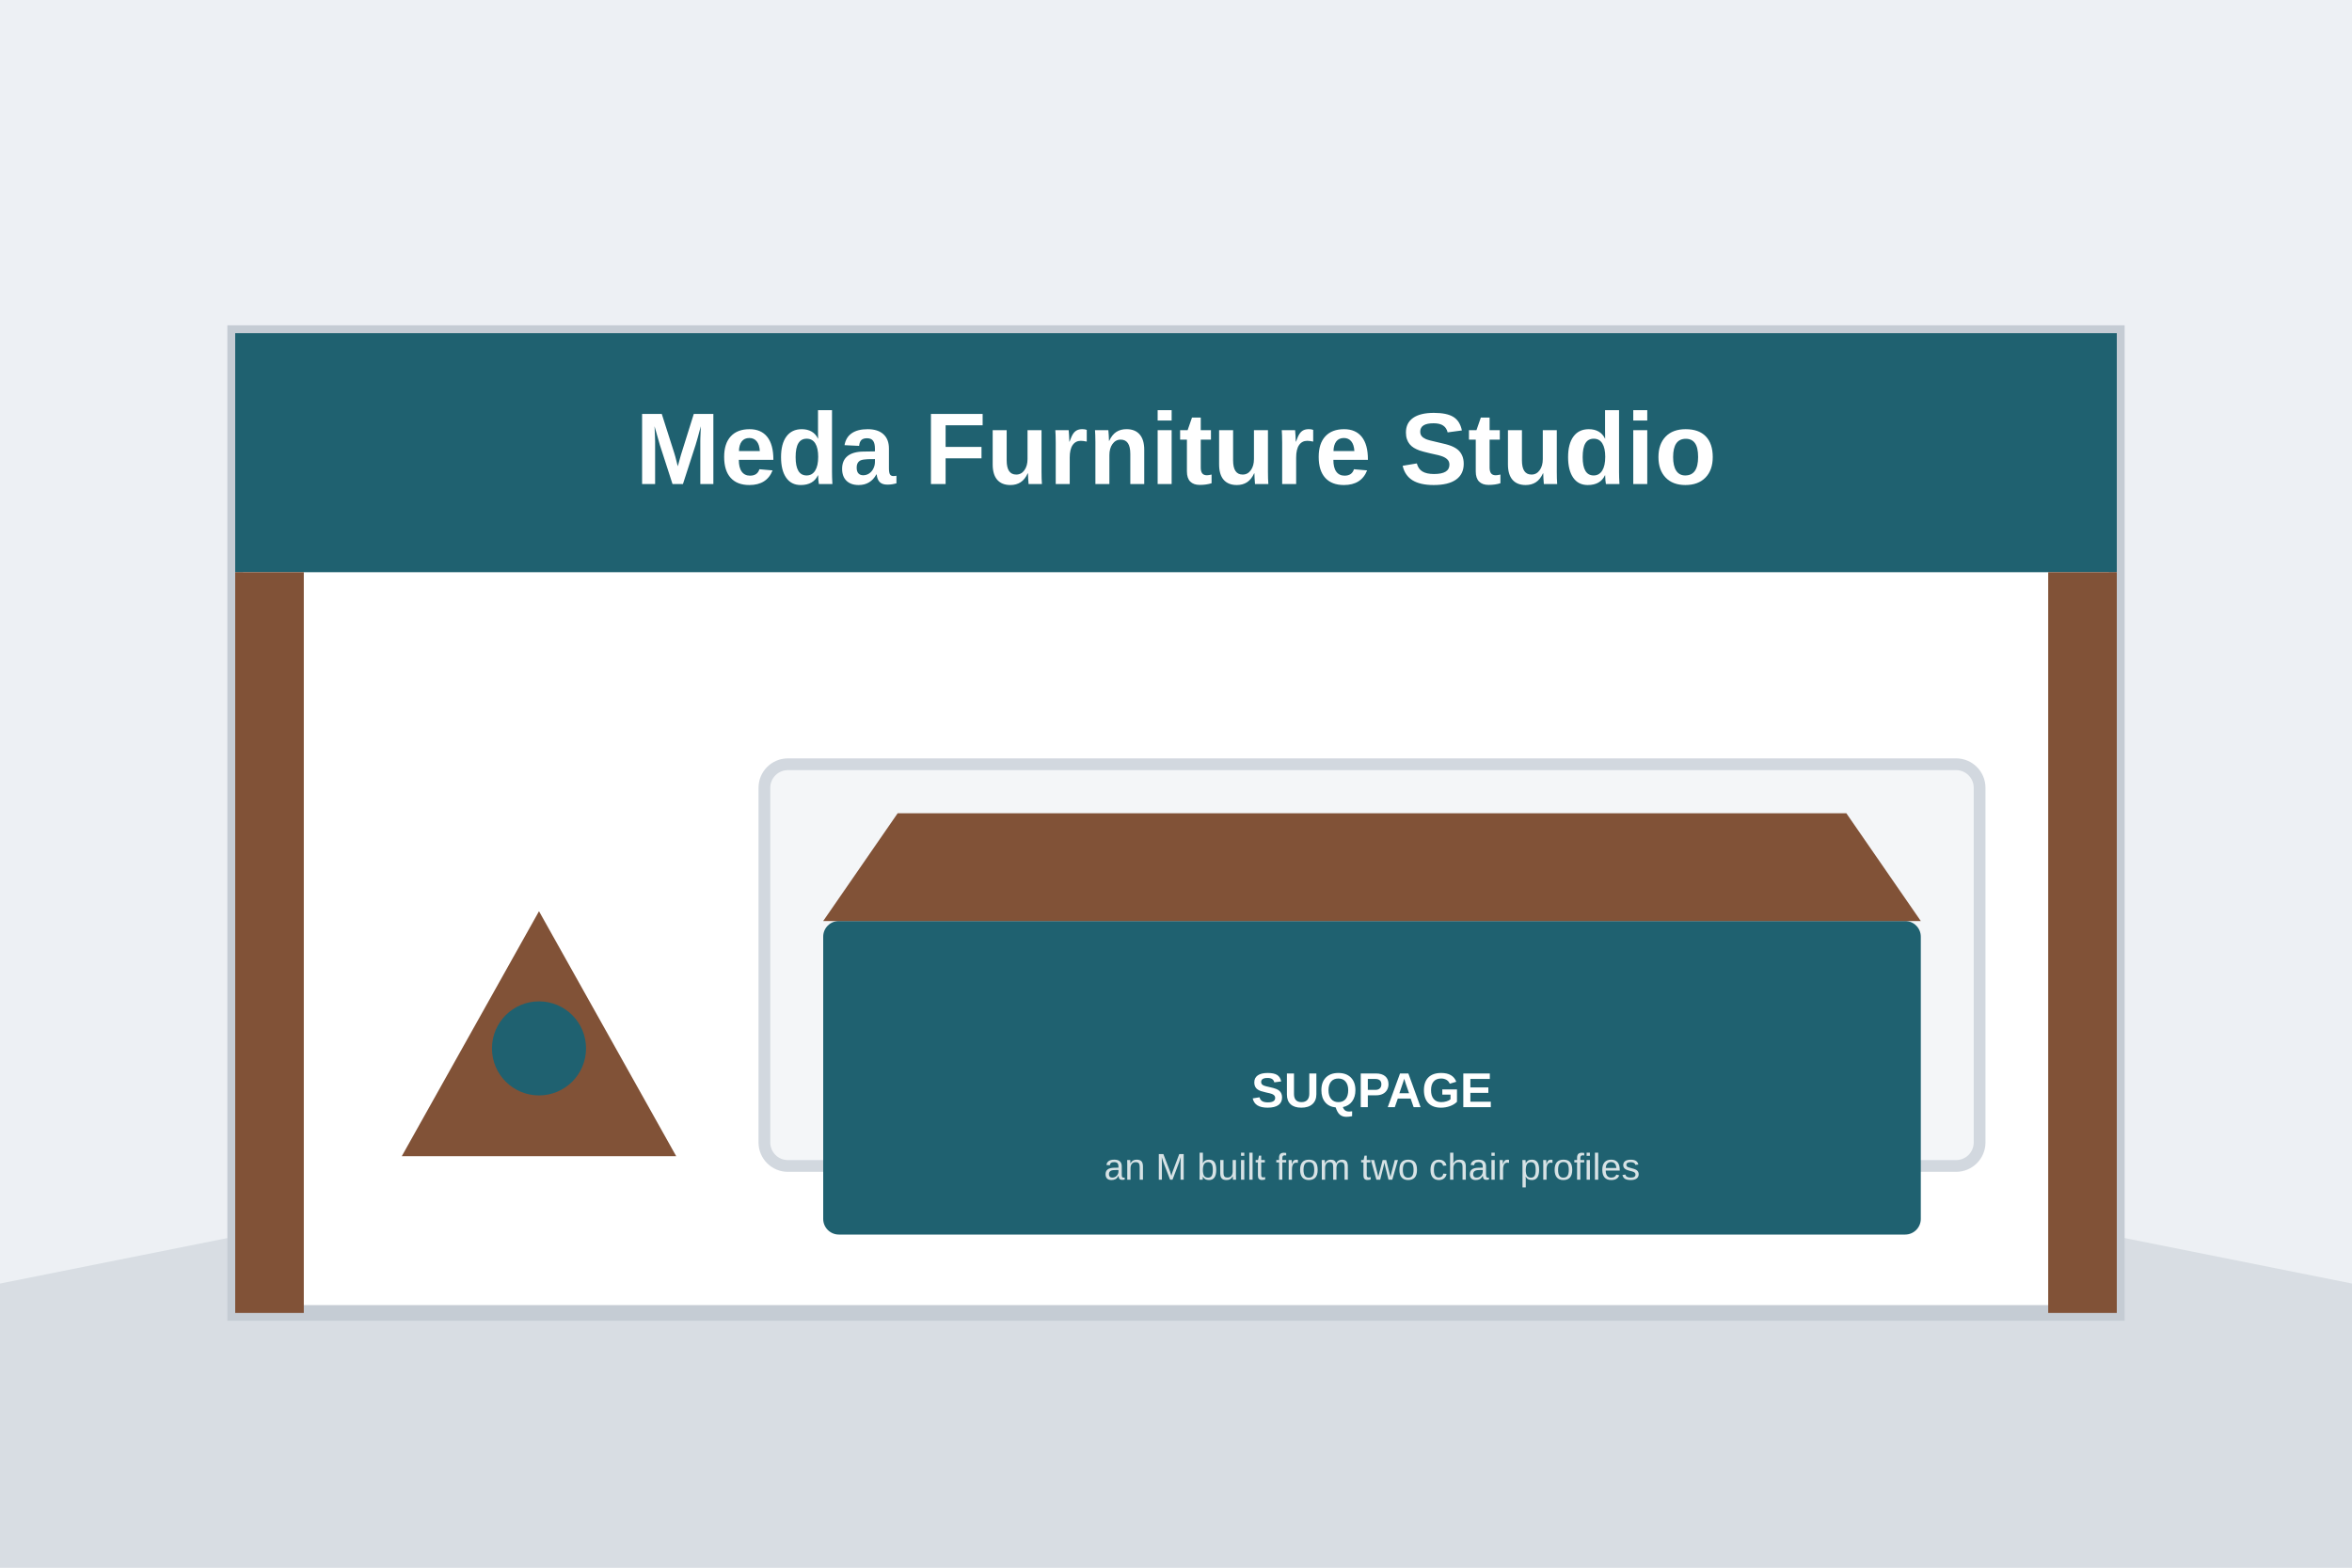
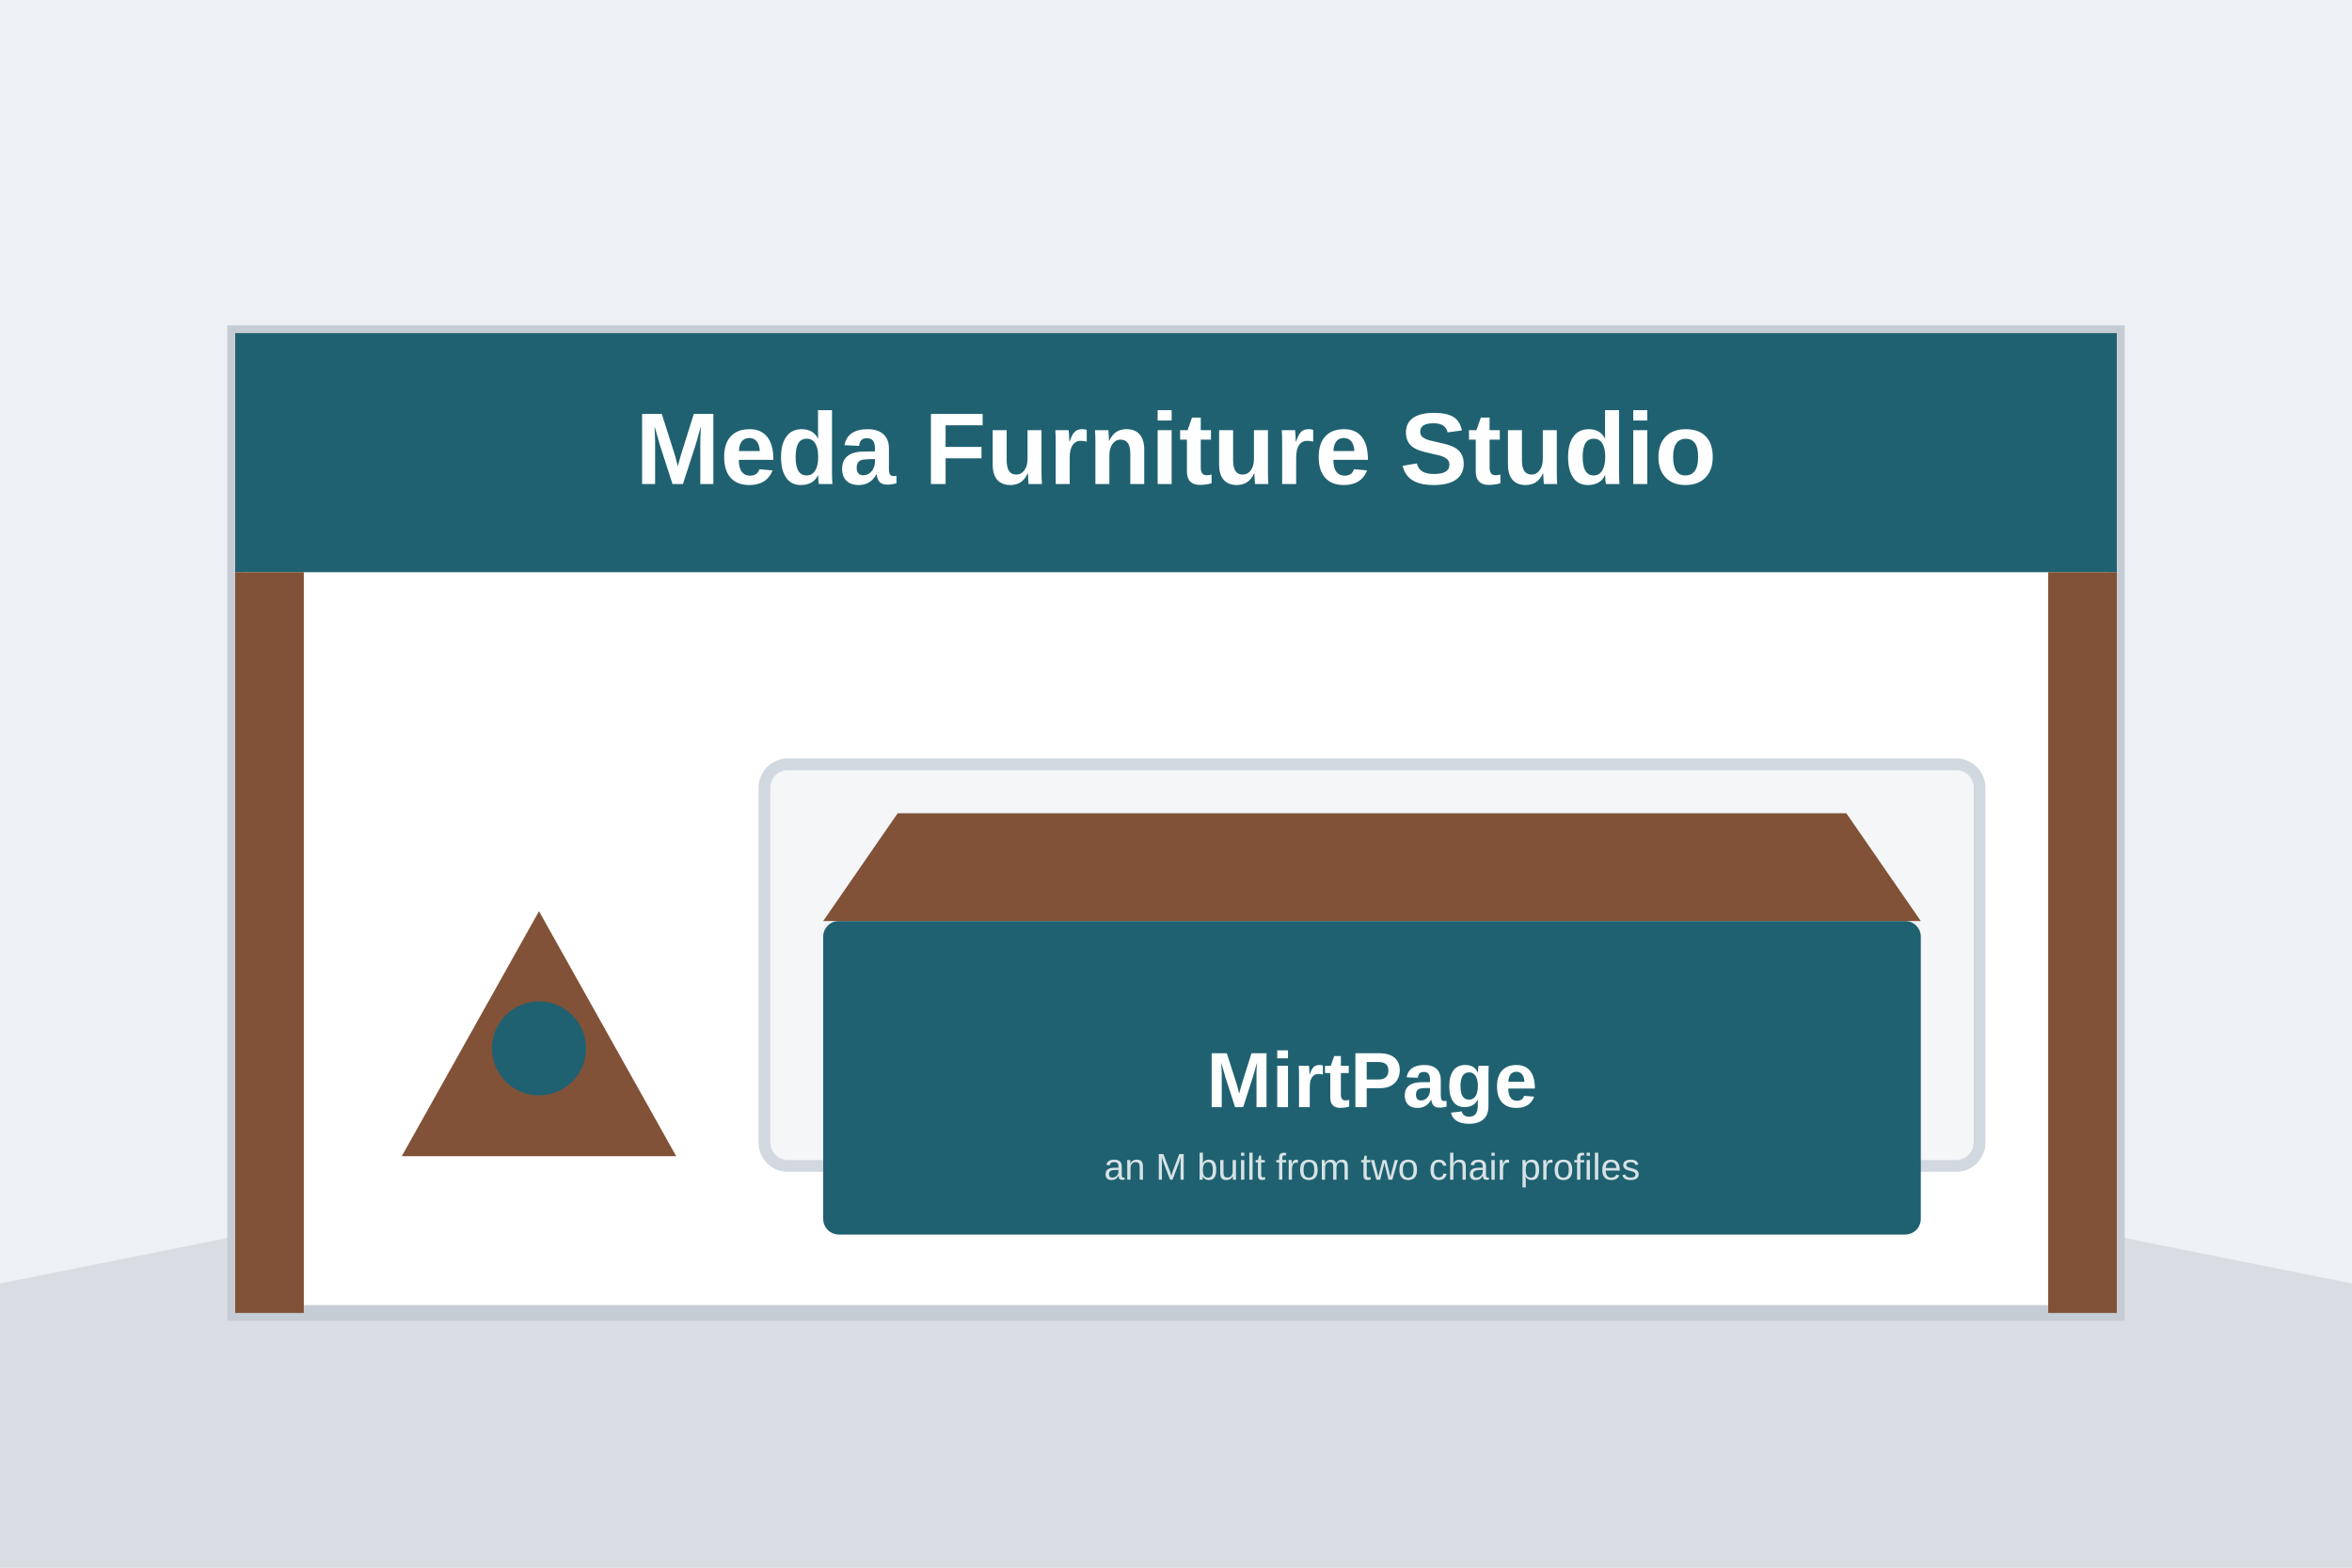
<svg xmlns="http://www.w3.org/2000/svg" viewBox="0 0 1200 800" role="img" aria-label="Illustrative booth for Meda Furniture Studio">
  <rect width="1200" height="800" fill="#edf0f4" />
  <path d="M0 655L600 535l600 120v145H0z" fill="#d8dde3" />
  <path d="M120 170h960v500H120z" fill="#ffffff" stroke="#c5ccd4" stroke-width="8" />
  <path d="M120 170h960v122H120z" fill="#1f6170" />
  <path d="M120 292h35v378h-35zM1045 292h35v378h-35z" fill="#815237" />
  <rect x="390" y="390" width="620" height="205" rx="12" fill="#f4f6f8" stroke="#d2d8df" stroke-width="6" />
  <rect x="420" y="470" width="560" height="160" rx="8" fill="#1f6170" />
  <path d="M420 470h560l-38-55H458z" fill="#815237" />
  <path d="M205 590l70-125 70 125z" fill="#815237" />
  <circle cx="275" cy="535" r="24" fill="#1f6170" />
  <text x="600" y="247" text-anchor="middle" font-family="Arial, Helvetica, sans-serif" font-size="52" font-weight="800" fill="#ffffff">Meda Furniture Studio</text>
-   <text x="700" y="565" text-anchor="middle" font-family="Arial, Helvetica, sans-serif" font-size="25" font-weight="700" fill="#ffffff">SUQPAGE</text>
+   <text x="700" y="565" text-anchor="middle" font-family="Arial, Helvetica, sans-serif" font-size="40" font-weight="700" fill="#ffffff">MirtPage</text>
  <text x="700" y="602" text-anchor="middle" font-family="Arial, Helvetica, sans-serif" font-size="19" fill="#ffffff" opacity=".82">an M built from two chair profiles</text>
</svg>
